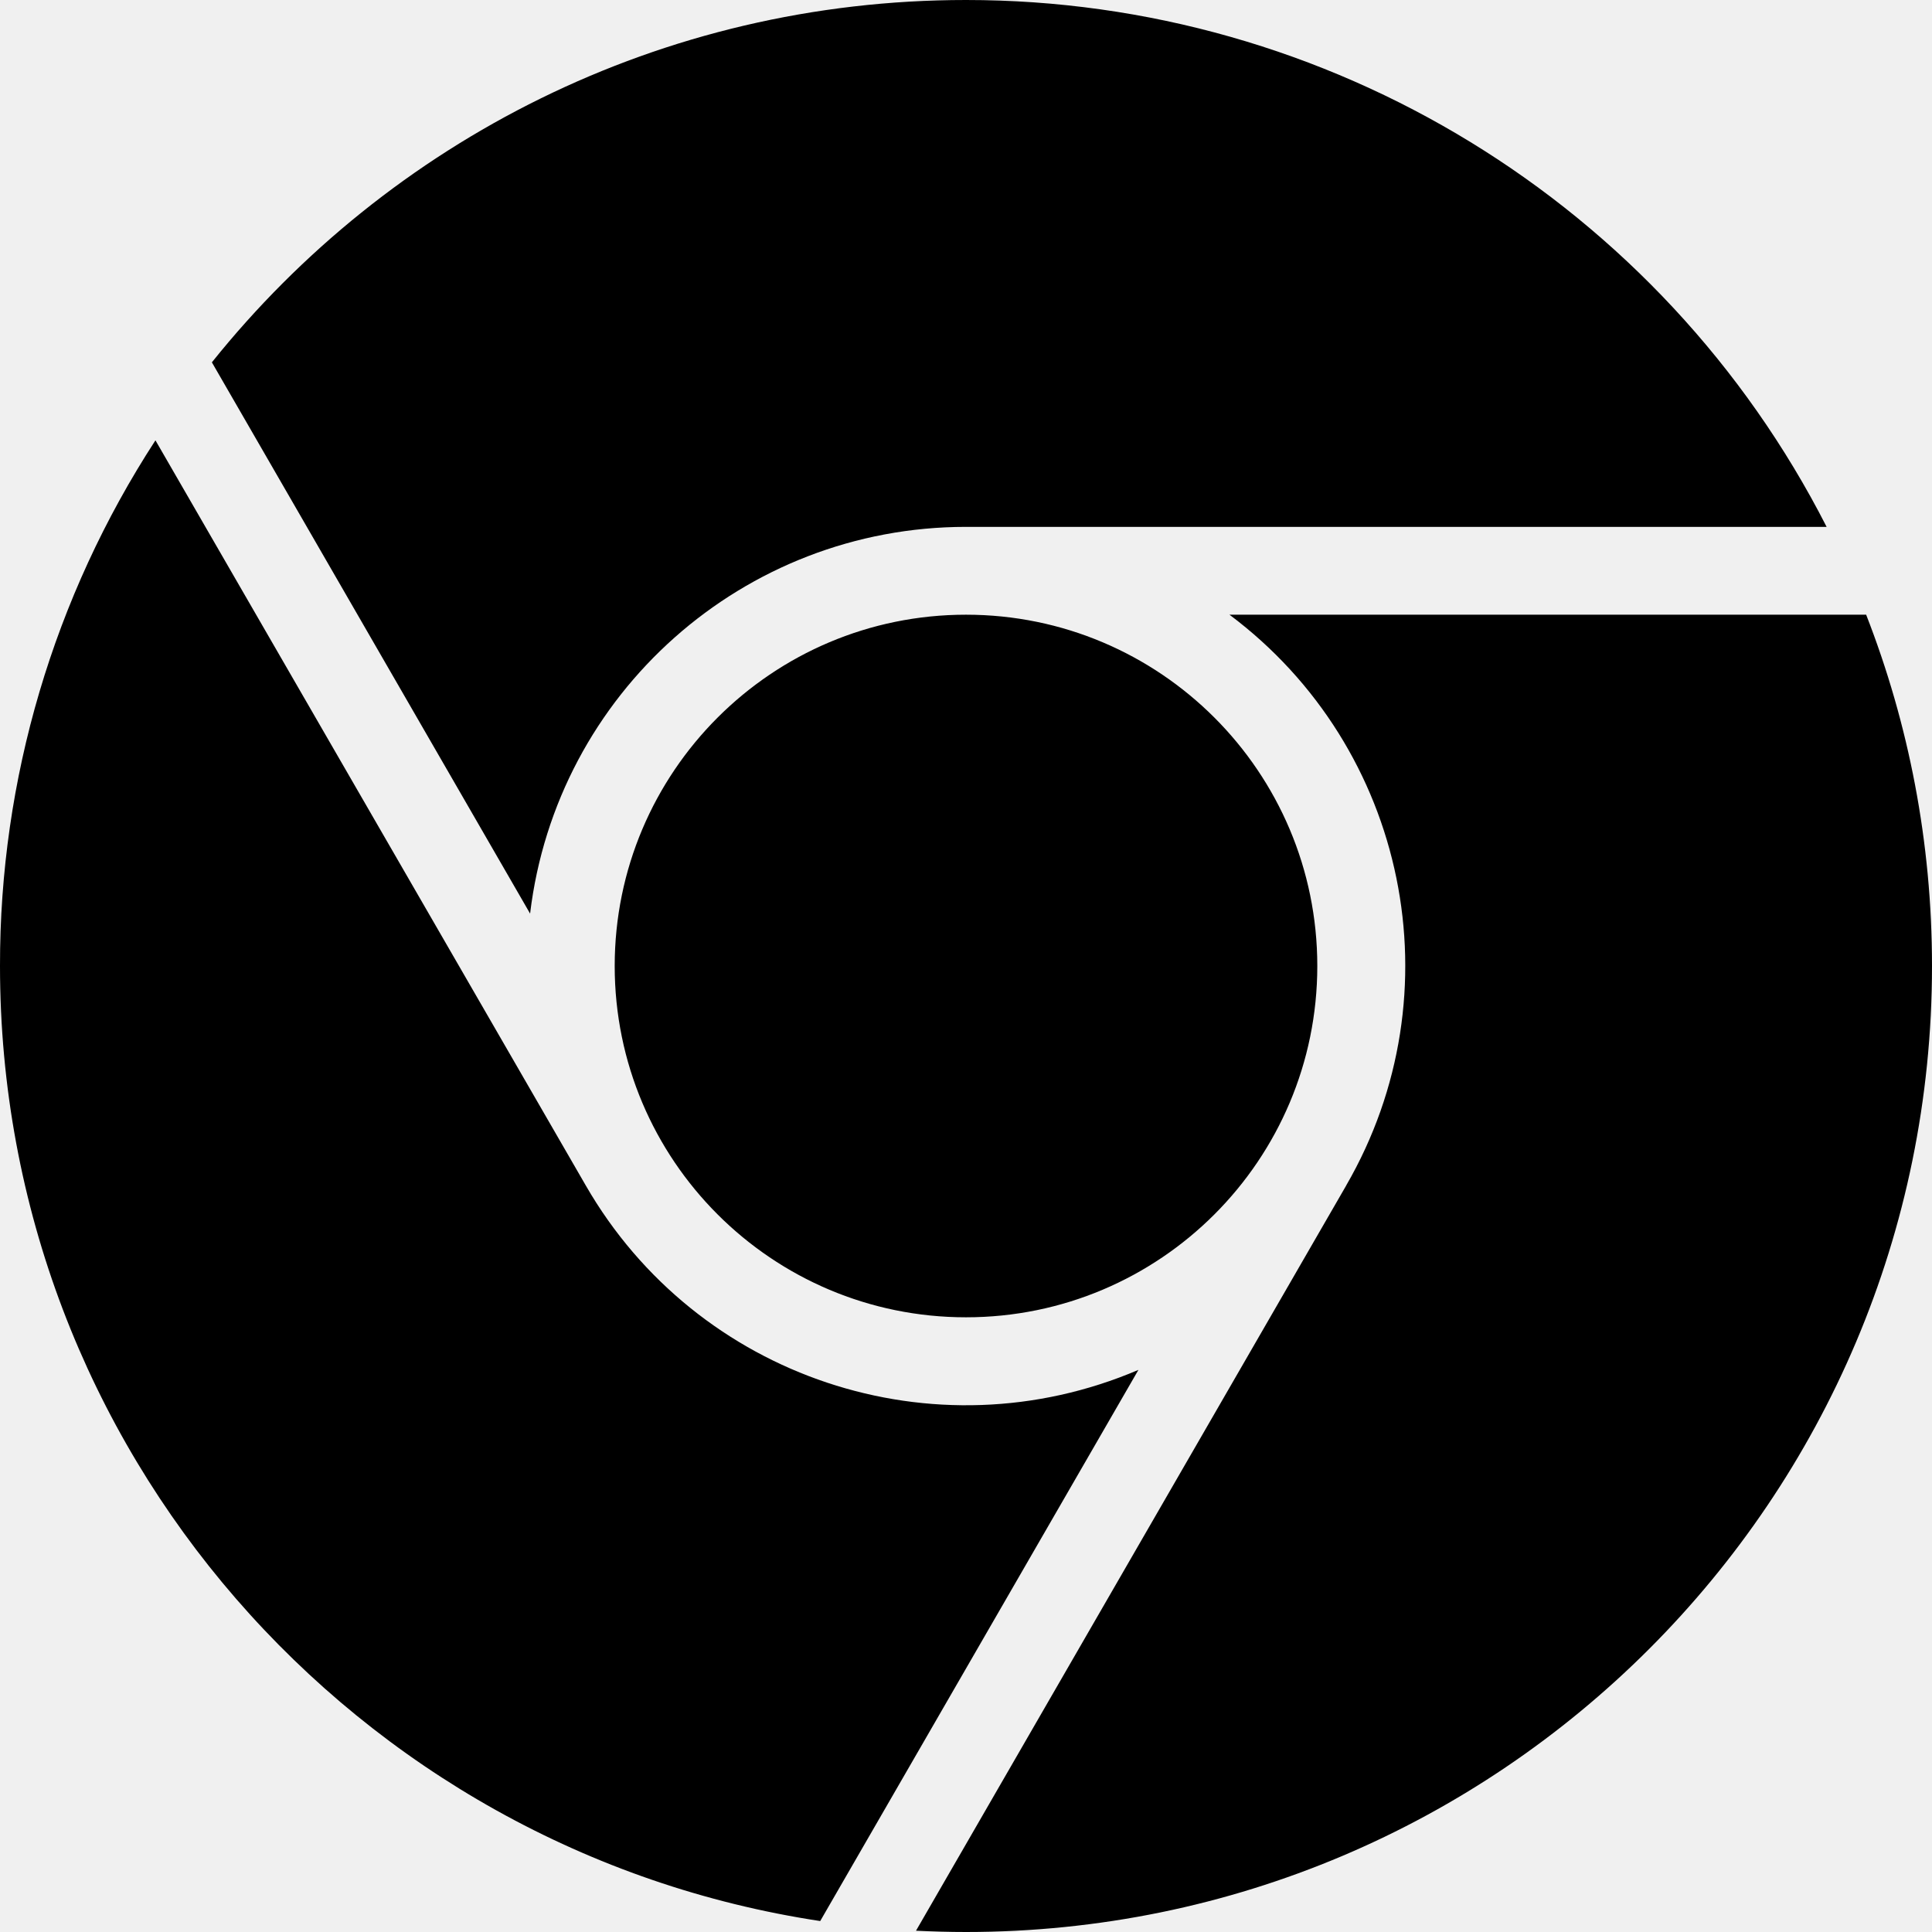
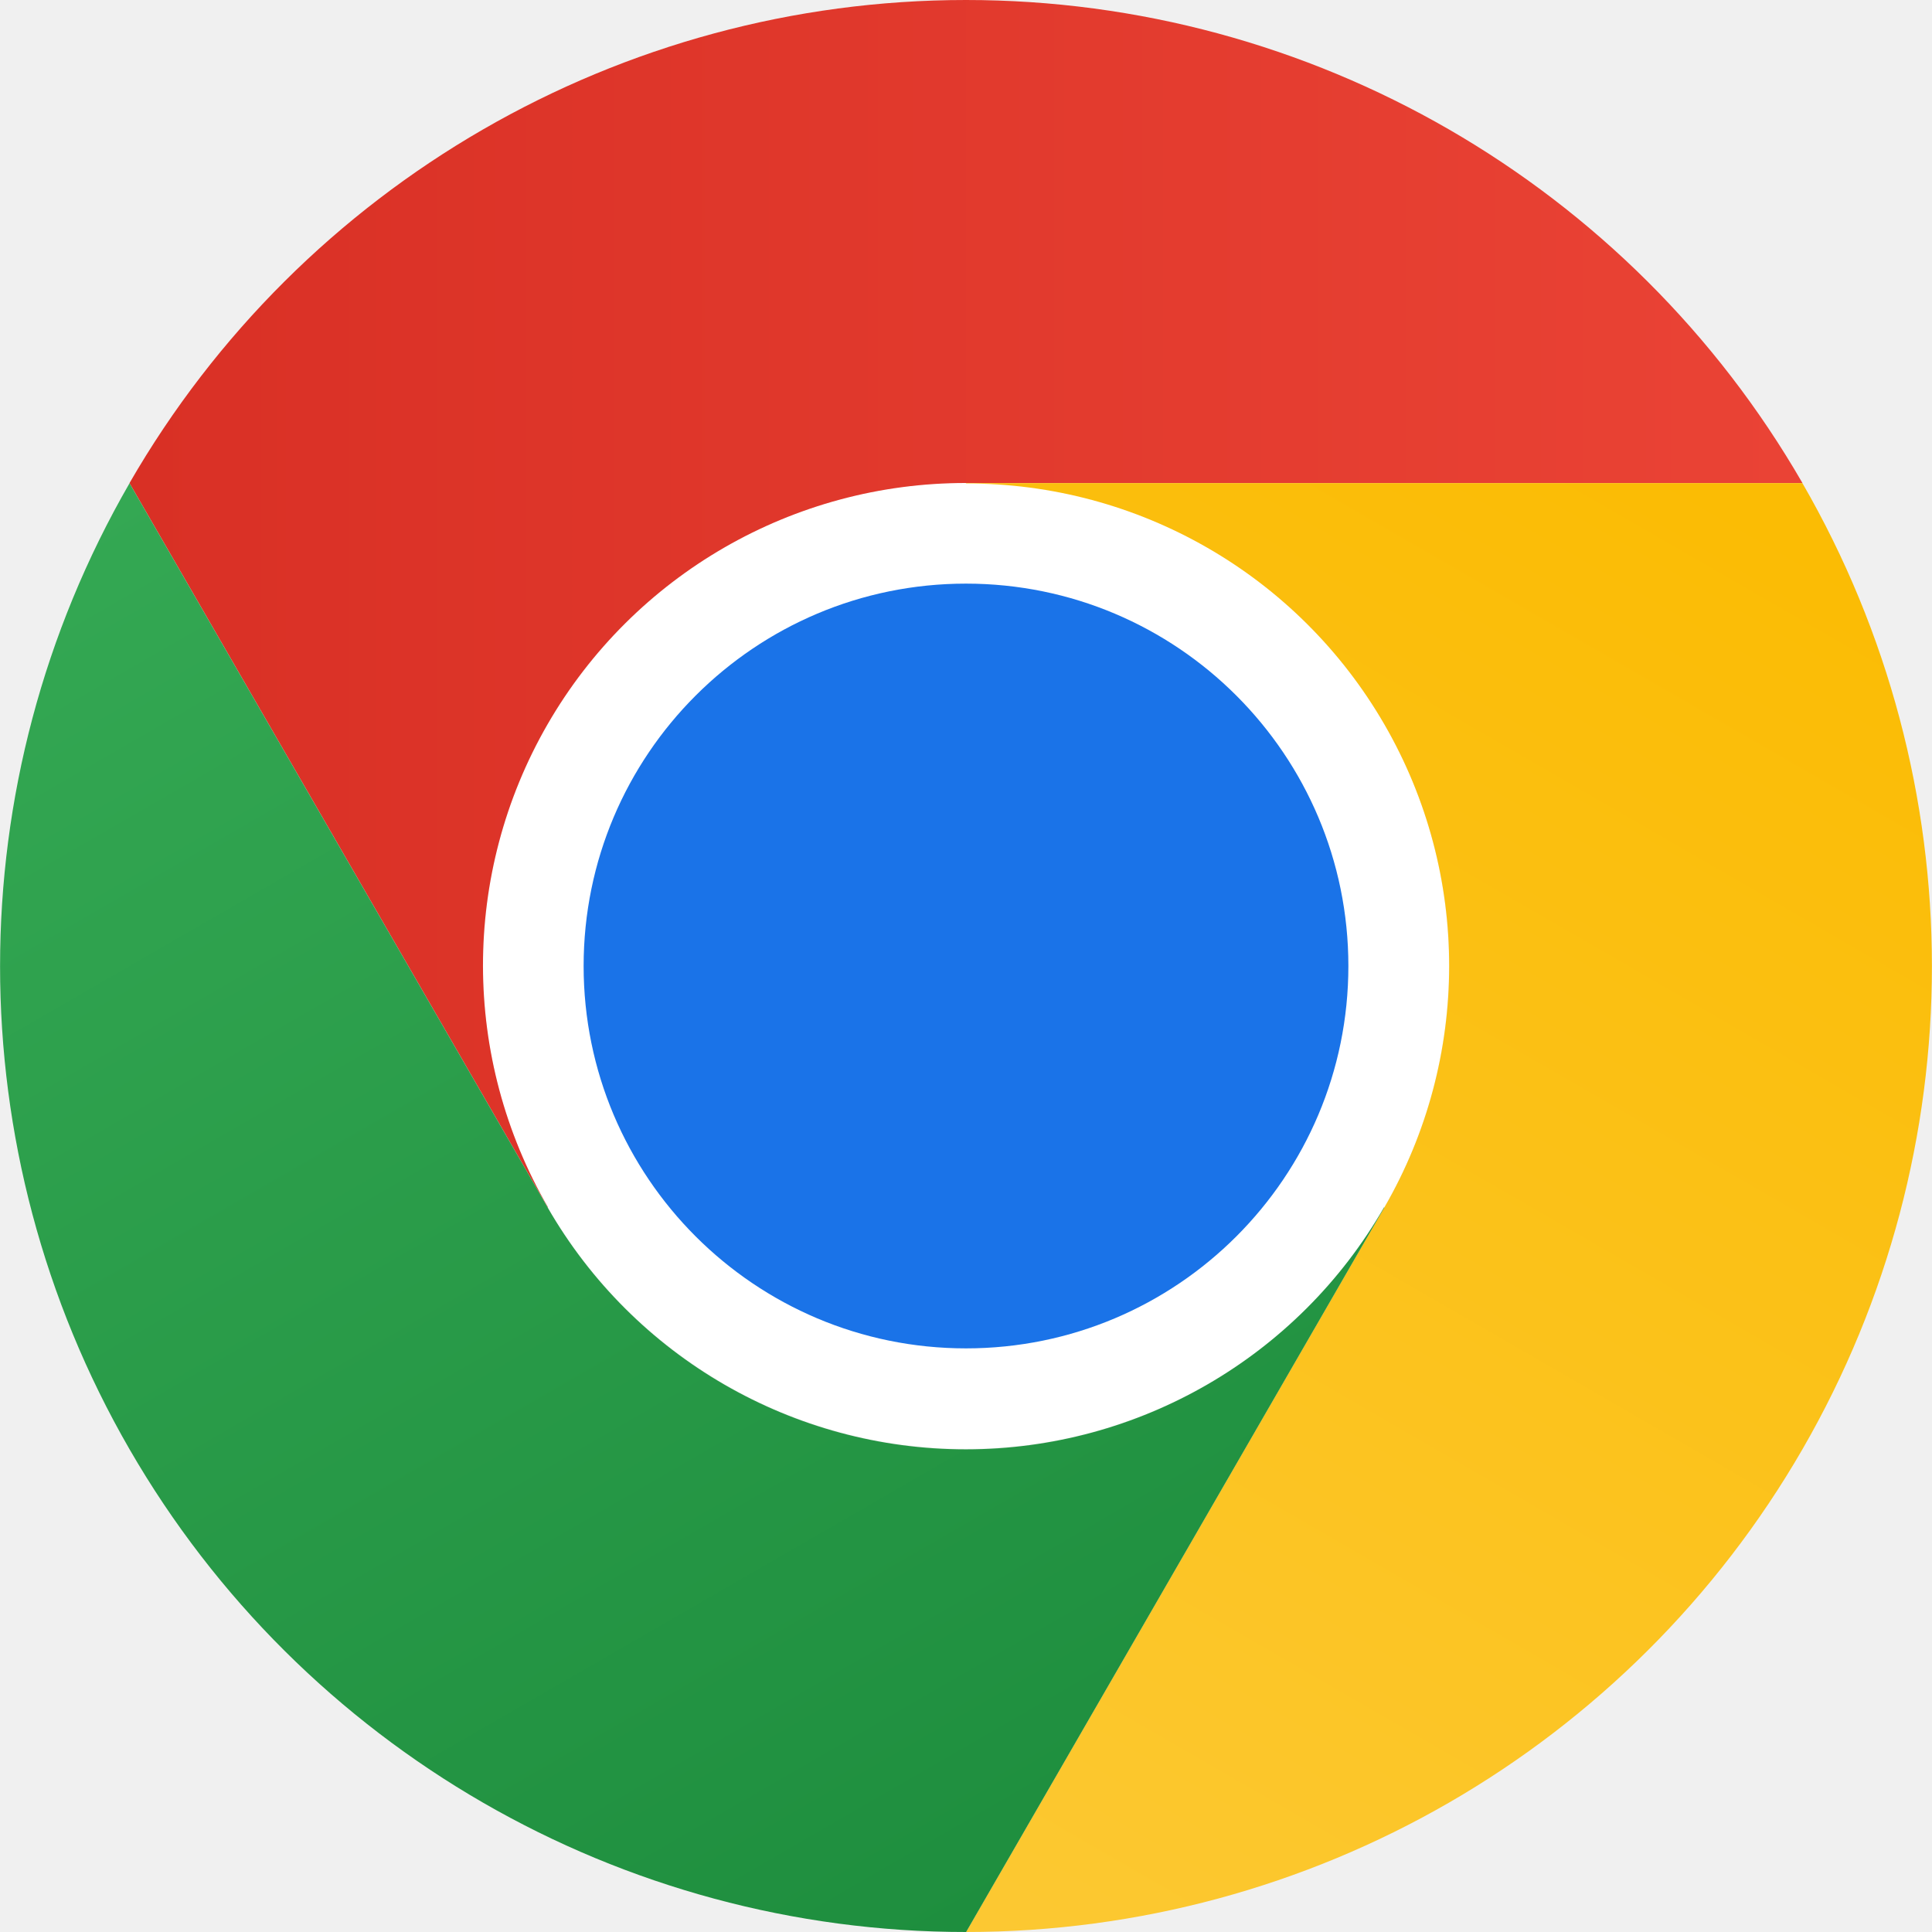
- <svg xmlns="http://www.w3.org/2000/svg" role="img" viewBox="0 0 24 24">
-   <path d="M12 0C8.21 0 4.831 1.757 2.632 4.501l3.953 6.848A5.454 5.454 0 0 1 12 6.545h10.691A12 12 0 0 0 12 0zM1.931 5.47A11.943 11.943 0 0 0 0 12c0 6.012 4.42 10.991 10.189 11.864l3.953-6.847a5.45 5.45 0 0 1-6.865-2.29zm13.342 2.166a5.446 5.446 0 0 1 1.45 7.09l.002.001h-.002l-5.344 9.257c.206.01.413.016.621.016 6.627 0 12-5.373 12-12 0-1.54-.29-3.011-.818-4.364zM12 16.364a4.364 4.364 0 1 1 0-8.728 4.364 4.364 0 0 1 0 8.728Z" />
+ <svg xmlns="http://www.w3.org/2000/svg" viewBox="0 0 48 48">
+   <defs>
+     <linearGradient id="a" x1="3.217" y1="15" x2="44.781" y2="15" gradientUnits="userSpaceOnUse">
+       <stop offset="0" stop-color="#d93025" />
+       <stop offset="1" stop-color="#ea4335" />
+     </linearGradient>
+     <linearGradient id="b" x1="20.722" y1="47.679" x2="41.504" y2="11.684" gradientUnits="userSpaceOnUse">
+       <stop offset="0" stop-color="#fcc934" />
+       <stop offset="1" stop-color="#fbbc04" />
+     </linearGradient>
+     <linearGradient id="c" x1="26.598" y1="46.502" x2="5.816" y2="10.506" gradientUnits="userSpaceOnUse">
+       <stop offset="0" stop-color="#1e8e3e" />
+       <stop offset="1" stop-color="#34a853" />
+     </linearGradient>
+   </defs>
+   <circle cx="24" cy="23.995" r="12" style="fill:#fff" />
+   <path d="M3.215,36A24,24,0,1,0,12,3.215,24,24,0,0,0,3.215,36ZM34.392,18A12,12,0,1,1,18,13.608,12,12,0,0,1,34.392,18Z" style="fill:none" />
+   <path d="M24,12H44.781a23.994,23.994,0,0,0-41.564.003L13.608,30l.009-.002A11.985,11.985,0,0,1,24,12Z" style="fill:url(#a)" />
+   <circle cx="24" cy="24" r="9.5" style="fill:#1a73e8" />
+   <path d="M34.391,30.003,24.001,48A23.994,23.994,0,0,0,44.78,12.003H23.999l-.003.009A11.985,11.985,0,0,1,34.391,30.003Z" style="fill:url(#b)" />
+   <path d="M13.609,30.003,3.218,12.006A23.994,23.994,0,0,0,24.003,48L34.393,30.003l-.007-.007a11.985,11.985,0,0,1-20.778.007Z" style="fill:url(#c)" />
</svg>
